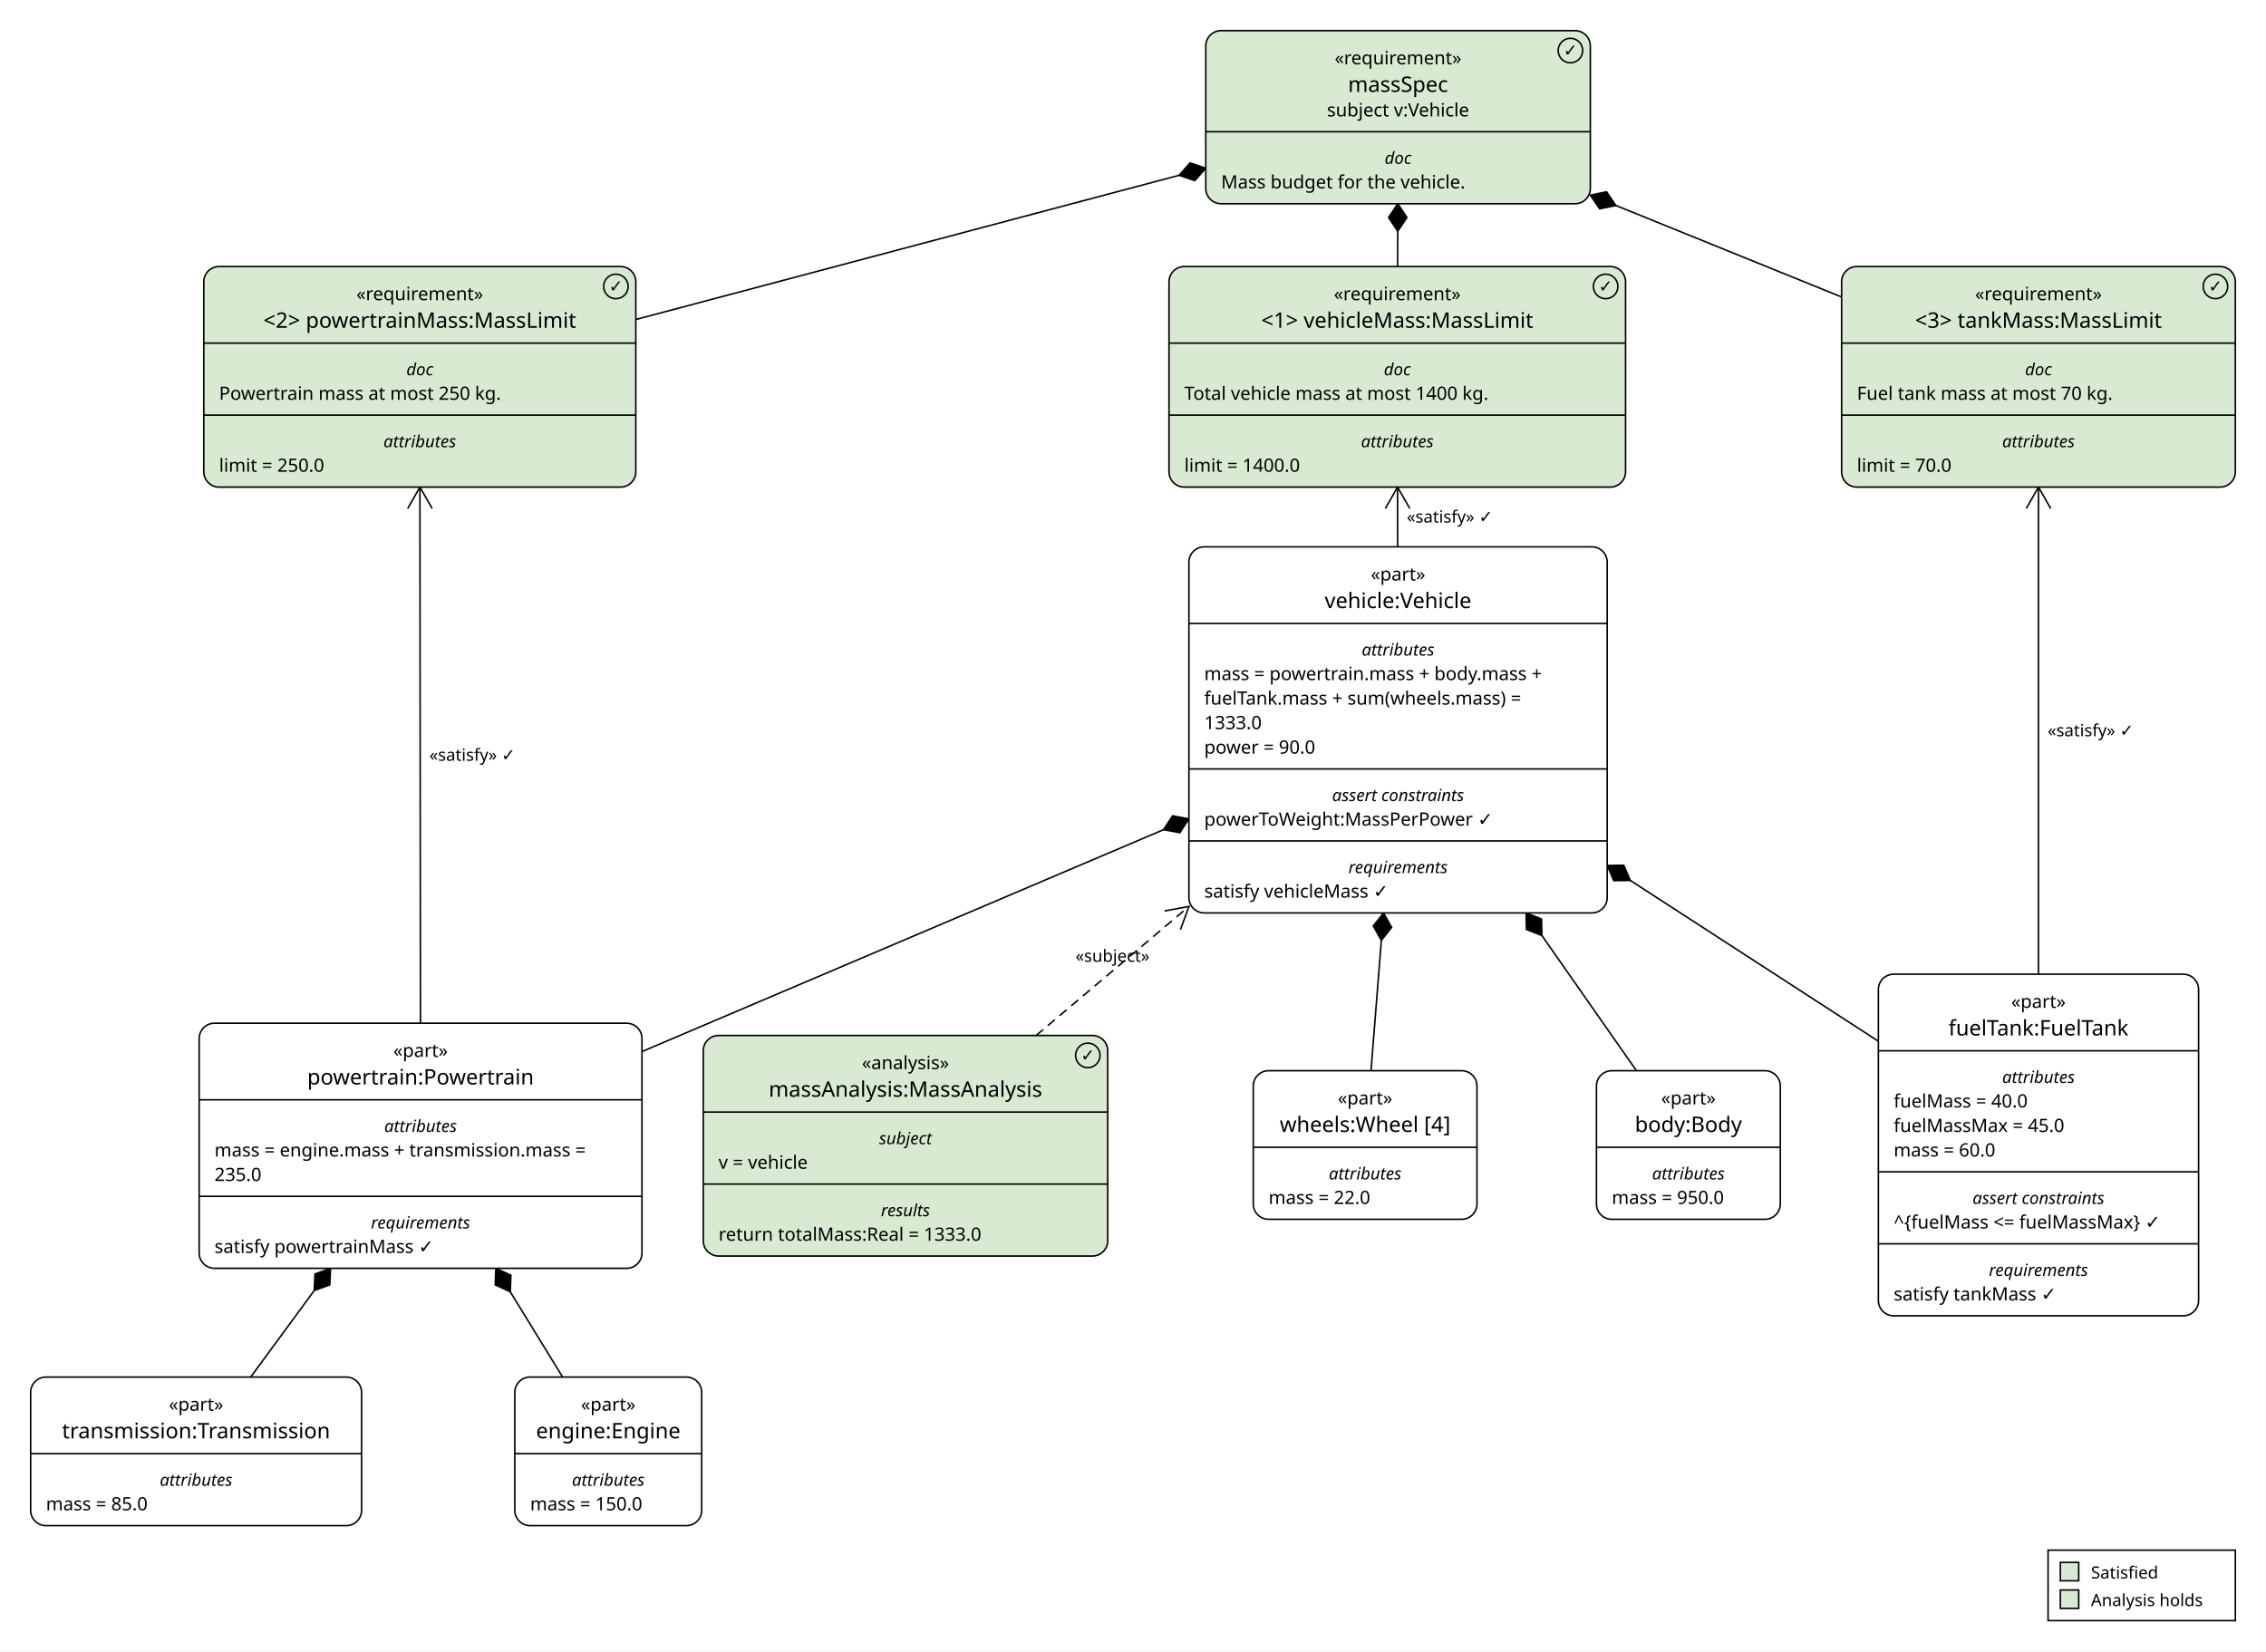
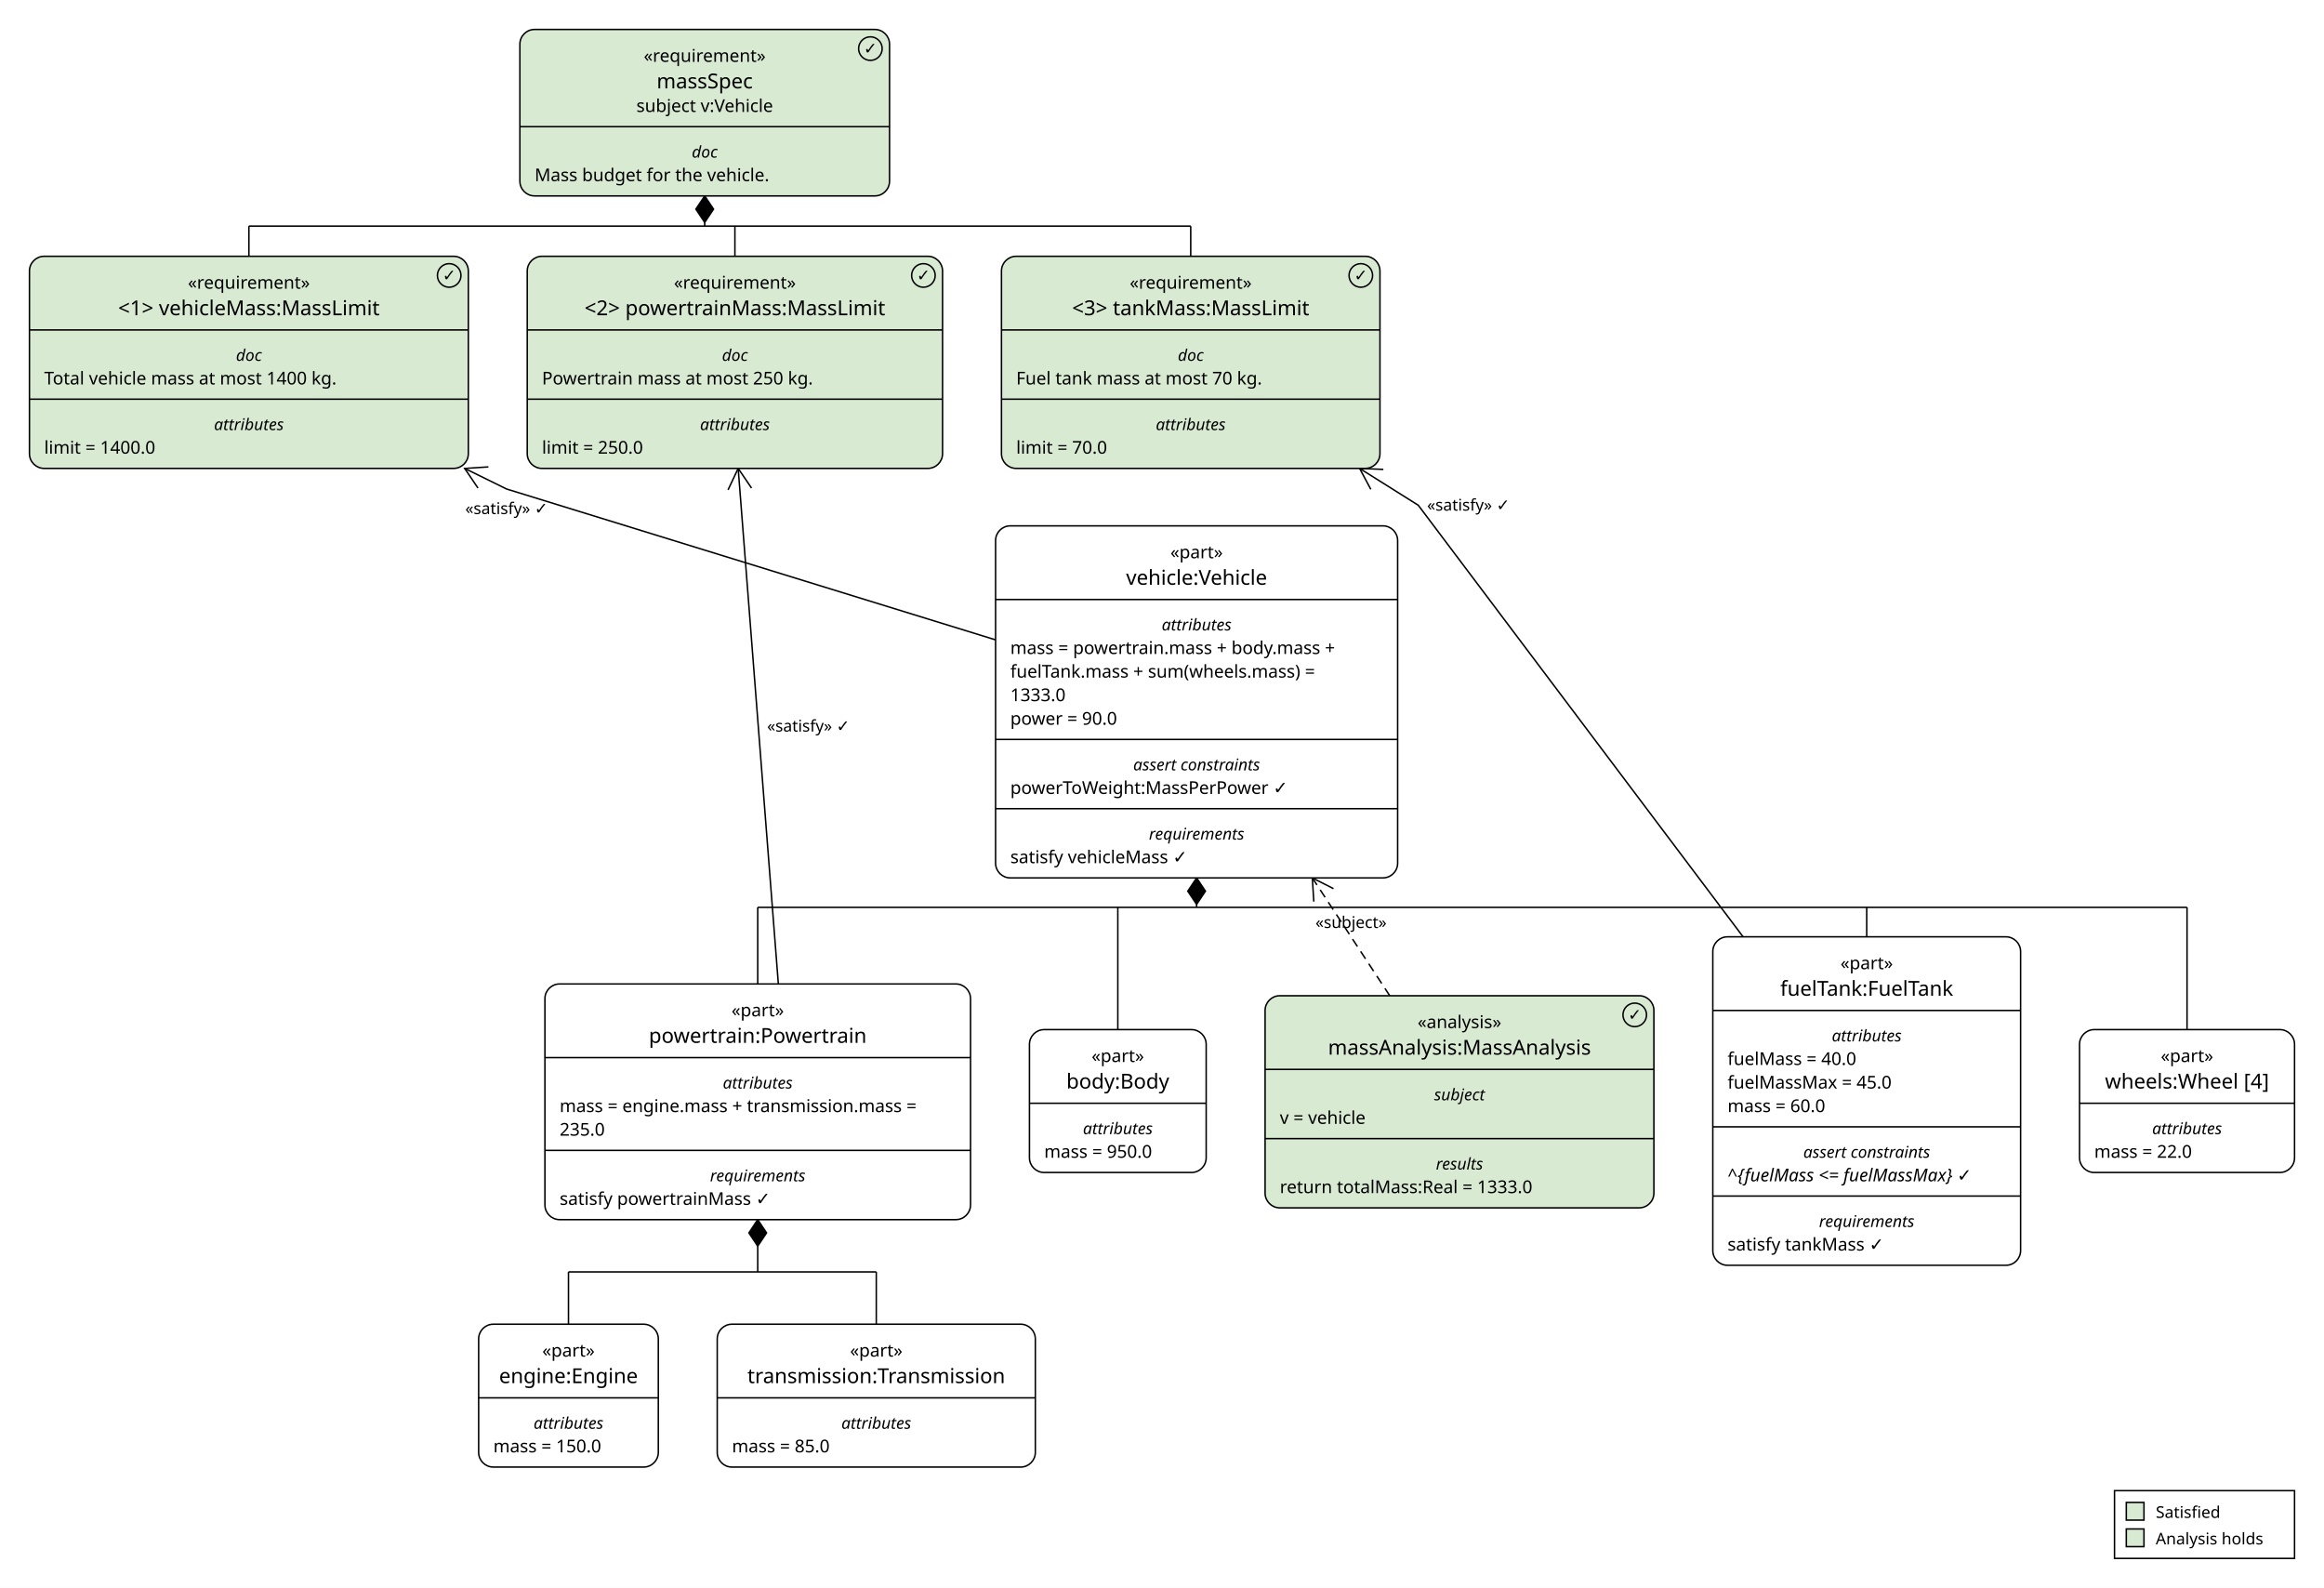
- <svg xmlns="http://www.w3.org/2000/svg" width="1479" height="1078" viewBox="0 0 1479 1078" font-family="sans-serif">
-   <rect x="0" y="0" width="1479" height="1078" fill="#ffffff" />
-   <polyline points="769.6,114.43 415,208.57" fill="none" stroke="#000000" />
-   <polygon points="787,109.82 776.76,106.33 769.6,114.43 779.84,117.92" fill="#000000" stroke="#000000" />
-   <polyline points="1054.68,134.15 1202,193.89" fill="none" stroke="#000000" />
-   <polygon points="1038,127.39 1044.09,136.33 1054.68,134.15 1048.59,125.21" fill="#000000" stroke="#000000" />
-   <polyline points="912.28,151 912.21,174" fill="none" stroke="#000000" />
-   <polygon points="912.33,133 906.31,141.98 912.28,151 918.31,142.02" fill="#000000" stroke="#000000" />
-   <polyline points="1006.38,610.75 1068.09,699" fill="none" stroke="#000000" />
-   <polygon points="996.06,596 996.3,606.81 1006.38,610.75 1006.14,599.94" fill="#000000" stroke="#000000" />
-   <polyline points="1064.1,574.79 1226,679.75" fill="none" stroke="#000000" />
-   <polygon points="1049,565 1053.29,574.93 1064.1,574.79 1059.82,564.86" fill="#000000" stroke="#000000" />
-   <polyline points="759.44,541.64 419,686.51" fill="none" stroke="#000000" />
-   <polygon points="776,534.59 765.37,532.59 759.44,541.64 770.07,543.63" fill="#000000" stroke="#000000" />
-   <polyline points="333.04,843.34 367.22,899" fill="none" stroke="#000000" />
-   <polygon points="323.62,828 323.22,838.81 333.04,843.34 333.45,832.53" fill="#000000" stroke="#000000" />
-   <polyline points="205.1,842.51 163.62,899" fill="none" stroke="#000000" />
-   <polygon points="215.75,828 205.59,831.7 205.1,842.51 215.26,838.81" fill="#000000" stroke="#000000" />
-   <polyline points="901.6,613.94 894.85,699" fill="none" stroke="#000000" />
-   <polygon points="903.02,596 896.33,604.5 901.6,613.94 908.29,605.45" fill="#000000" stroke="#000000" />
-   <polyline points="676.26,676 776,591.77" fill="none" stroke="#000000" stroke-dasharray="6 4" />
-   <polyline points="770.47,606.92 776,591.77 760.14,594.69" fill="none" stroke="#000000" />
-   <text x="726.13" y="627.89" text-anchor="middle" font-size="11">«subject»</text>
-   <polyline points="912.24,357 912.16,318" fill="none" stroke="#000000" />
-   <polyline points="920.19,331.98 912.16,318 904.19,332.02" fill="none" stroke="#000000" />
-   <text x="918.2" y="341.17" text-anchor="start" font-size="11">«satisfy» ✓</text>
-   <polyline points="274.42,668 274.07,318" fill="none" stroke="#000000" />
-   <polyline points="282.09,331.99 274.07,318 266.09,332.01" fill="none" stroke="#000000" />
-   <text x="280.25" y="496.67" text-anchor="start" font-size="11">«satisfy» ✓</text>
-   <polyline points="1330.5,636 1330.5,318" fill="none" stroke="#000000" />
-   <polyline points="1338.5,332 1330.5,318 1322.5,332" fill="none" stroke="#000000" />
-   <text x="1336.5" y="480.67" text-anchor="start" font-size="11">«satisfy» ✓</text>
-   <rect x="459" y="676" width="264" height="144" rx="10" fill="#d9ead3" stroke="#000000" />
-   <text x="591" y="698" text-anchor="middle" font-size="12">«analysis»</text>
-   <text x="591" y="716" text-anchor="middle" font-size="14">massAnalysis:MassAnalysis</text>
-   <rect x="702" y="681" width="16" height="16" rx="8" fill="none" stroke="#000000" />
-   <text x="710" y="692.67" text-anchor="middle" font-size="11">✓</text>
-   <polyline points="459,726 723,726" fill="none" stroke="#000000" />
-   <text x="591" y="747" text-anchor="middle" font-size="11" font-style="italic">subject</text>
-   <text x="469" y="763" text-anchor="start" font-size="12">v = vehicle</text>
-   <polyline points="459,773 723,773" fill="none" stroke="#000000" />
-   <text x="591" y="794" text-anchor="middle" font-size="11" font-style="italic">results</text>
-   <text x="469" y="810" text-anchor="start" font-size="12">return totalMass:Real = 1333.0</text>
-   <rect x="787" y="20" width="251" height="113" rx="10" fill="#d9ead3" stroke="#000000" />
-   <text x="912.5" y="42" text-anchor="middle" font-size="12">«requirement»</text>
-   <text x="912.5" y="60" text-anchor="middle" font-size="14">massSpec</text>
-   <text x="912.5" y="76" text-anchor="middle" font-size="12">subject v:Vehicle</text>
-   <rect x="1017" y="25" width="16" height="16" rx="8" fill="none" stroke="#000000" />
-   <text x="1025" y="36.67" text-anchor="middle" font-size="11">✓</text>
-   <polyline points="787,86 1038,86" fill="none" stroke="#000000" />
-   <text x="912.5" y="107" text-anchor="middle" font-size="11" font-style="italic">doc</text>
-   <text x="797" y="123" text-anchor="start" font-size="12">Mass budget for the vehicle.</text>
-   <rect x="133" y="174" width="282" height="144" rx="10" fill="#d9ead3" stroke="#000000" />
-   <text x="274" y="196" text-anchor="middle" font-size="12">«requirement»</text>
-   <text x="274" y="214" text-anchor="middle" font-size="14">&lt;2&gt; powertrainMass:MassLimit</text>
-   <rect x="394" y="179" width="16" height="16" rx="8" fill="none" stroke="#000000" />
-   <text x="402" y="190.67" text-anchor="middle" font-size="11">✓</text>
-   <polyline points="133,224 415,224" fill="none" stroke="#000000" />
-   <text x="274" y="245" text-anchor="middle" font-size="11" font-style="italic">doc</text>
-   <text x="143" y="261" text-anchor="start" font-size="12">Powertrain mass at most 250 kg.</text>
-   <polyline points="133,271 415,271" fill="none" stroke="#000000" />
-   <text x="274" y="292" text-anchor="middle" font-size="11" font-style="italic">attributes</text>
-   <text x="143" y="308" text-anchor="start" font-size="12">limit = 250.0</text>
-   <rect x="1202" y="174" width="257" height="144" rx="10" fill="#d9ead3" stroke="#000000" />
-   <text x="1330.5" y="196" text-anchor="middle" font-size="12">«requirement»</text>
-   <text x="1330.5" y="214" text-anchor="middle" font-size="14">&lt;3&gt; tankMass:MassLimit</text>
-   <rect x="1438" y="179" width="16" height="16" rx="8" fill="none" stroke="#000000" />
-   <text x="1446" y="190.67" text-anchor="middle" font-size="11">✓</text>
-   <polyline points="1202,224 1459,224" fill="none" stroke="#000000" />
-   <text x="1330.5" y="245" text-anchor="middle" font-size="11" font-style="italic">doc</text>
-   <text x="1212" y="261" text-anchor="start" font-size="12">Fuel tank mass at most 70 kg.</text>
-   <polyline points="1202,271 1459,271" fill="none" stroke="#000000" />
-   <text x="1330.5" y="292" text-anchor="middle" font-size="11" font-style="italic">attributes</text>
-   <text x="1212" y="308" text-anchor="start" font-size="12">limit = 70.0</text>
-   <rect x="763" y="174" width="298" height="144" rx="10" fill="#d9ead3" stroke="#000000" />
-   <text x="912" y="196" text-anchor="middle" font-size="12">«requirement»</text>
-   <text x="912" y="214" text-anchor="middle" font-size="14">&lt;1&gt; vehicleMass:MassLimit</text>
-   <rect x="1040" y="179" width="16" height="16" rx="8" fill="none" stroke="#000000" />
-   <text x="1048" y="190.67" text-anchor="middle" font-size="11">✓</text>
-   <polyline points="763,224 1061,224" fill="none" stroke="#000000" />
-   <text x="912" y="245" text-anchor="middle" font-size="11" font-style="italic">doc</text>
-   <text x="773" y="261" text-anchor="start" font-size="12">Total vehicle mass at most 1400 kg.</text>
-   <polyline points="763,271 1061,271" fill="none" stroke="#000000" />
-   <text x="912" y="292" text-anchor="middle" font-size="11" font-style="italic">attributes</text>
-   <text x="773" y="308" text-anchor="start" font-size="12">limit = 1400.0</text>
-   <rect x="776" y="357" width="273" height="239" rx="10" fill="#ffffff" stroke="#000000" />
-   <text x="912.5" y="379" text-anchor="middle" font-size="12">«part»</text>
-   <text x="912.5" y="397" text-anchor="middle" font-size="14">vehicle:Vehicle</text>
-   <polyline points="776,407 1049,407" fill="none" stroke="#000000" />
-   <text x="912.5" y="428" text-anchor="middle" font-size="11" font-style="italic">attributes</text>
-   <text x="786" y="444" text-anchor="start" font-size="12">mass = powertrain.mass + body.mass +</text>
-   <text x="786" y="460" text-anchor="start" font-size="12">  fuelTank.mass + sum(wheels.mass) =</text>
-   <text x="786" y="476" text-anchor="start" font-size="12">  1333.0</text>
-   <text x="786" y="492" text-anchor="start" font-size="12">power = 90.0</text>
-   <polyline points="776,502 1049,502" fill="none" stroke="#000000" />
-   <text x="912.5" y="523" text-anchor="middle" font-size="11" font-style="italic">assert constraints</text>
-   <text x="786" y="539" text-anchor="start" font-size="12">powerToWeight:MassPerPower ✓</text>
-   <polyline points="776,549 1049,549" fill="none" stroke="#000000" />
-   <text x="912.5" y="570" text-anchor="middle" font-size="11" font-style="italic">requirements</text>
-   <text x="786" y="586" text-anchor="start" font-size="12">satisfy vehicleMass ✓</text>
-   <rect x="1042" y="699" width="120" height="97" rx="10" fill="#ffffff" stroke="#000000" />
-   <text x="1102" y="721" text-anchor="middle" font-size="12">«part»</text>
-   <text x="1102" y="739" text-anchor="middle" font-size="14">body:Body</text>
-   <polyline points="1042,749 1162,749" fill="none" stroke="#000000" />
-   <text x="1102" y="770" text-anchor="middle" font-size="11" font-style="italic">attributes</text>
-   <text x="1052" y="786" text-anchor="start" font-size="12">mass = 950.0</text>
-   <rect x="1226" y="636" width="209" height="223" rx="10" fill="#ffffff" stroke="#000000" />
-   <text x="1330.5" y="658" text-anchor="middle" font-size="12">«part»</text>
-   <text x="1330.5" y="676" text-anchor="middle" font-size="14">fuelTank:FuelTank</text>
-   <polyline points="1226,686 1435,686" fill="none" stroke="#000000" />
-   <text x="1330.5" y="707" text-anchor="middle" font-size="11" font-style="italic">attributes</text>
-   <text x="1236" y="723" text-anchor="start" font-size="12">fuelMass = 40.0</text>
-   <text x="1236" y="739" text-anchor="start" font-size="12">fuelMassMax = 45.0</text>
-   <text x="1236" y="755" text-anchor="start" font-size="12">mass = 60.0</text>
-   <polyline points="1226,765 1435,765" fill="none" stroke="#000000" />
-   <text x="1330.5" y="786" text-anchor="middle" font-size="11" font-style="italic">assert constraints</text>
-   <text x="1236" y="802" text-anchor="start" font-size="12">^{fuelMass &lt;= fuelMassMax} ✓</text>
-   <polyline points="1226,812 1435,812" fill="none" stroke="#000000" />
-   <text x="1330.5" y="833" text-anchor="middle" font-size="11" font-style="italic">requirements</text>
-   <text x="1236" y="849" text-anchor="start" font-size="12">satisfy tankMass ✓</text>
-   <rect x="130" y="668" width="289" height="160" rx="10" fill="#ffffff" stroke="#000000" />
-   <text x="274.5" y="690" text-anchor="middle" font-size="12">«part»</text>
-   <text x="274.5" y="708" text-anchor="middle" font-size="14">powertrain:Powertrain</text>
-   <polyline points="130,718 419,718" fill="none" stroke="#000000" />
-   <text x="274.5" y="739" text-anchor="middle" font-size="11" font-style="italic">attributes</text>
-   <text x="140" y="755" text-anchor="start" font-size="12">mass = engine.mass + transmission.mass =</text>
-   <text x="140" y="771" text-anchor="start" font-size="12">  235.0</text>
-   <polyline points="130,781 419,781" fill="none" stroke="#000000" />
-   <text x="274.5" y="802" text-anchor="middle" font-size="11" font-style="italic">requirements</text>
-   <text x="140" y="818" text-anchor="start" font-size="12">satisfy powertrainMass ✓</text>
-   <rect x="336" y="899" width="122" height="97" rx="10" fill="#ffffff" stroke="#000000" />
-   <text x="397" y="921" text-anchor="middle" font-size="12">«part»</text>
-   <text x="397" y="939" text-anchor="middle" font-size="14">engine:Engine</text>
-   <polyline points="336,949 458,949" fill="none" stroke="#000000" />
-   <text x="397" y="970" text-anchor="middle" font-size="11" font-style="italic">attributes</text>
-   <text x="346" y="986" text-anchor="start" font-size="12">mass = 150.0</text>
-   <rect x="20" y="899" width="216" height="97" rx="10" fill="#ffffff" stroke="#000000" />
-   <text x="128" y="921" text-anchor="middle" font-size="12">«part»</text>
-   <text x="128" y="939" text-anchor="middle" font-size="14">transmission:Transmission</text>
-   <polyline points="20,949 236,949" fill="none" stroke="#000000" />
-   <text x="128" y="970" text-anchor="middle" font-size="11" font-style="italic">attributes</text>
-   <text x="30" y="986" text-anchor="start" font-size="12">mass = 85.0</text>
-   <rect x="818" y="699" width="146" height="97" rx="10" fill="#ffffff" stroke="#000000" />
-   <text x="891" y="721" text-anchor="middle" font-size="12">«part»</text>
-   <text x="891" y="739" text-anchor="middle" font-size="14">wheels:Wheel [4]</text>
-   <polyline points="818,749 964,749" fill="none" stroke="#000000" />
-   <text x="891" y="770" text-anchor="middle" font-size="11" font-style="italic">attributes</text>
-   <text x="828" y="786" text-anchor="start" font-size="12">mass = 22.0</text>
-   <rect x="1336.76" y="1012" width="122.24" height="46" fill="#ffffff" stroke="#000000" />
-   <rect x="1344.76" y="1020" width="12" height="12" fill="#d9ead3" stroke="#000000" />
-   <text x="1364.76" y="1030.5" text-anchor="start" font-size="11">Satisfied</text>
-   <rect x="1344.76" y="1038" width="12" height="12" fill="#d9ead3" stroke="#000000" />
-   <text x="1364.76" y="1048.5" text-anchor="start" font-size="11">Analysis holds</text>
+ <svg xmlns="http://www.w3.org/2000/svg" width="1578" height="1078" viewBox="0 0 1578 1078" font-family="sans-serif">
+   <rect x="0" y="0" width="1578" height="1078" fill="#ffffff" />
+   <polygon points="812.5,596 806.5,605 812.5,614 818.5,605" fill="#000000" stroke="#000000" />
+   <polyline points="812.5,614 812.5,616" fill="none" stroke="#000000" />
+   <polyline points="514.5,616 1485,616" fill="none" stroke="#000000" />
+   <polygon points="514.5,828 508.5,837 514.5,846 520.5,837" fill="#000000" stroke="#000000" />
+   <polyline points="514.5,846 514.5,863.5" fill="none" stroke="#000000" />
+   <polyline points="386,863.5 595,863.5" fill="none" stroke="#000000" />
+   <polygon points="478.5,133 472.5,142 478.5,151 484.5,142" fill="#000000" stroke="#000000" />
+   <polyline points="478.5,151 478.5,153.5" fill="none" stroke="#000000" />
+   <polyline points="169,153.5 808.5,153.5" fill="none" stroke="#000000" />
+   <polyline points="514.5,616 514.5,668" fill="none" stroke="#000000" />
+   <polyline points="386,863.5 386,899" fill="none" stroke="#000000" />
+   <polyline points="595,863.5 595,899" fill="none" stroke="#000000" />
+   <polyline points="759,616 759,699" fill="none" stroke="#000000" />
+   <polyline points="1267.5,616 1267.5,636" fill="none" stroke="#000000" />
+   <polyline points="1485,616 1485,699" fill="none" stroke="#000000" />
+   <polyline points="169,153.5 169,174" fill="none" stroke="#000000" />
+   <polyline points="499,153.5 499,174" fill="none" stroke="#000000" />
+   <polyline points="808.5,153.5 808.5,174" fill="none" stroke="#000000" />
+   <polyline points="943.66,676 891.07,596" fill="none" stroke="#000000" stroke-dasharray="6 4" />
+   <polyline points="905.44,603.3 891.07,596 892.07,612.09" fill="none" stroke="#000000" />
+   <text x="917.36" y="630" text-anchor="middle" font-size="11">«subject»</text>
+   <polyline points="676,434.4 344,332 315.51,318" fill="none" stroke="#000000" />
+   <polyline points="331.6,316.99 315.51,318 324.55,331.35" fill="none" stroke="#000000" />
+   <text x="344" y="349" text-anchor="middle" font-size="11">«satisfy» ✓</text>
+   <polyline points="528.5,668 501.22,318" fill="none" stroke="#000000" />
+   <polyline points="510.29,331.34 501.22,318 494.34,332.58" fill="none" stroke="#000000" />
+   <text x="520.86" y="496.67" text-anchor="start" font-size="11">«satisfy» ✓</text>
+   <polyline points="1183.56,636 963,343 923.18,318" fill="none" stroke="#000000" />
+   <polyline points="939.29,318.67 923.18,318 930.78,332.22" fill="none" stroke="#000000" />
+   <text x="969" y="346.67" text-anchor="start" font-size="11">«satisfy» ✓</text>
+   <rect x="676" y="357" width="273" height="239" rx="10" fill="#ffffff" stroke="#000000" />
+   <text x="812.5" y="379" text-anchor="middle" font-size="12">«part»</text>
+   <text x="812.5" y="397" text-anchor="middle" font-size="14">vehicle:Vehicle</text>
+   <polyline points="676,407 949,407" fill="none" stroke="#000000" />
+   <text x="812.5" y="428" text-anchor="middle" font-size="11" font-style="italic">attributes</text>
+   <text x="686" y="444" text-anchor="start" font-size="12">mass = powertrain.mass + body.mass +</text>
+   <text x="686" y="460" text-anchor="start" font-size="12">  fuelTank.mass + sum(wheels.mass) =</text>
+   <text x="686" y="476" text-anchor="start" font-size="12">  1333.0</text>
+   <text x="686" y="492" text-anchor="start" font-size="12">power = 90.0</text>
+   <polyline points="676,502 949,502" fill="none" stroke="#000000" />
+   <text x="812.5" y="523" text-anchor="middle" font-size="11" font-style="italic">assert constraints</text>
+   <text x="686" y="539" text-anchor="start" font-size="12">powerToWeight:MassPerPower ✓</text>
+   <polyline points="676,549 949,549" fill="none" stroke="#000000" />
+   <text x="812.5" y="570" text-anchor="middle" font-size="11" font-style="italic">requirements</text>
+   <text x="686" y="586" text-anchor="start" font-size="12">satisfy vehicleMass ✓</text>
+   <rect x="370" y="668" width="289" height="160" rx="10" fill="#ffffff" stroke="#000000" />
+   <text x="514.5" y="690" text-anchor="middle" font-size="12">«part»</text>
+   <text x="514.5" y="708" text-anchor="middle" font-size="14">powertrain:Powertrain</text>
+   <polyline points="370,718 659,718" fill="none" stroke="#000000" />
+   <text x="514.5" y="739" text-anchor="middle" font-size="11" font-style="italic">attributes</text>
+   <text x="380" y="755" text-anchor="start" font-size="12">mass = engine.mass + transmission.mass =</text>
+   <text x="380" y="771" text-anchor="start" font-size="12">  235.0</text>
+   <polyline points="370,781 659,781" fill="none" stroke="#000000" />
+   <text x="514.5" y="802" text-anchor="middle" font-size="11" font-style="italic">requirements</text>
+   <text x="380" y="818" text-anchor="start" font-size="12">satisfy powertrainMass ✓</text>
+   <rect x="325" y="899" width="122" height="97" rx="10" fill="#ffffff" stroke="#000000" />
+   <text x="386" y="921" text-anchor="middle" font-size="12">«part»</text>
+   <text x="386" y="939" text-anchor="middle" font-size="14">engine:Engine</text>
+   <polyline points="325,949 447,949" fill="none" stroke="#000000" />
+   <text x="386" y="970" text-anchor="middle" font-size="11" font-style="italic">attributes</text>
+   <text x="335" y="986" text-anchor="start" font-size="12">mass = 150.0</text>
+   <rect x="487" y="899" width="216" height="97" rx="10" fill="#ffffff" stroke="#000000" />
+   <text x="595" y="921" text-anchor="middle" font-size="12">«part»</text>
+   <text x="595" y="939" text-anchor="middle" font-size="14">transmission:Transmission</text>
+   <polyline points="487,949 703,949" fill="none" stroke="#000000" />
+   <text x="595" y="970" text-anchor="middle" font-size="11" font-style="italic">attributes</text>
+   <text x="497" y="986" text-anchor="start" font-size="12">mass = 85.0</text>
+   <rect x="699" y="699" width="120" height="97" rx="10" fill="#ffffff" stroke="#000000" />
+   <text x="759" y="721" text-anchor="middle" font-size="12">«part»</text>
+   <text x="759" y="739" text-anchor="middle" font-size="14">body:Body</text>
+   <polyline points="699,749 819,749" fill="none" stroke="#000000" />
+   <text x="759" y="770" text-anchor="middle" font-size="11" font-style="italic">attributes</text>
+   <text x="709" y="786" text-anchor="start" font-size="12">mass = 950.0</text>
+   <rect x="1163" y="636" width="209" height="223" rx="10" fill="#ffffff" stroke="#000000" />
+   <text x="1267.5" y="658" text-anchor="middle" font-size="12">«part»</text>
+   <text x="1267.5" y="676" text-anchor="middle" font-size="14">fuelTank:FuelTank</text>
+   <polyline points="1163,686 1372,686" fill="none" stroke="#000000" />
+   <text x="1267.5" y="707" text-anchor="middle" font-size="11" font-style="italic">attributes</text>
+   <text x="1173" y="723" text-anchor="start" font-size="12">fuelMass = 40.0</text>
+   <text x="1173" y="739" text-anchor="start" font-size="12">fuelMassMax = 45.0</text>
+   <text x="1173" y="755" text-anchor="start" font-size="12">mass = 60.0</text>
+   <polyline points="1163,765 1372,765" fill="none" stroke="#000000" />
+   <text x="1267.5" y="786" text-anchor="middle" font-size="11" font-style="italic">assert constraints</text>
+   <text x="1173" y="802" text-anchor="start" font-size="12" font-style="italic">^{fuelMass &lt;= fuelMassMax} ✓</text>
+   <polyline points="1163,812 1372,812" fill="none" stroke="#000000" />
+   <text x="1267.5" y="833" text-anchor="middle" font-size="11" font-style="italic">requirements</text>
+   <text x="1173" y="849" text-anchor="start" font-size="12">satisfy tankMass ✓</text>
+   <rect x="1412" y="699" width="146" height="97" rx="10" fill="#ffffff" stroke="#000000" />
+   <text x="1485" y="721" text-anchor="middle" font-size="12">«part»</text>
+   <text x="1485" y="739" text-anchor="middle" font-size="14">wheels:Wheel [4]</text>
+   <polyline points="1412,749 1558,749" fill="none" stroke="#000000" />
+   <text x="1485" y="770" text-anchor="middle" font-size="11" font-style="italic">attributes</text>
+   <text x="1422" y="786" text-anchor="start" font-size="12">mass = 22.0</text>
+   <rect x="353" y="20" width="251" height="113" rx="10" fill="#d9ead3" stroke="#000000" />
+   <text x="478.5" y="42" text-anchor="middle" font-size="12">«requirement»</text>
+   <text x="478.5" y="60" text-anchor="middle" font-size="14">massSpec</text>
+   <text x="478.5" y="76" text-anchor="middle" font-size="12">subject v:Vehicle</text>
+   <rect x="583" y="25" width="16" height="16" rx="8" fill="none" stroke="#000000" />
+   <text x="591" y="36.67" text-anchor="middle" font-size="11">✓</text>
+   <polyline points="353,86 604,86" fill="none" stroke="#000000" />
+   <text x="478.5" y="107" text-anchor="middle" font-size="11" font-style="italic">doc</text>
+   <text x="363" y="123" text-anchor="start" font-size="12">Mass budget for the vehicle.</text>
+   <rect x="20" y="174" width="298" height="144" rx="10" fill="#d9ead3" stroke="#000000" />
+   <text x="169" y="196" text-anchor="middle" font-size="12">«requirement»</text>
+   <text x="169" y="214" text-anchor="middle" font-size="14">&lt;1&gt; vehicleMass:MassLimit</text>
+   <rect x="297" y="179" width="16" height="16" rx="8" fill="none" stroke="#000000" />
+   <text x="305" y="190.67" text-anchor="middle" font-size="11">✓</text>
+   <polyline points="20,224 318,224" fill="none" stroke="#000000" />
+   <text x="169" y="245" text-anchor="middle" font-size="11" font-style="italic">doc</text>
+   <text x="30" y="261" text-anchor="start" font-size="12">Total vehicle mass at most 1400 kg.</text>
+   <polyline points="20,271 318,271" fill="none" stroke="#000000" />
+   <text x="169" y="292" text-anchor="middle" font-size="11" font-style="italic">attributes</text>
+   <text x="30" y="308" text-anchor="start" font-size="12">limit = 1400.0</text>
+   <rect x="358" y="174" width="282" height="144" rx="10" fill="#d9ead3" stroke="#000000" />
+   <text x="499" y="196" text-anchor="middle" font-size="12">«requirement»</text>
+   <text x="499" y="214" text-anchor="middle" font-size="14">&lt;2&gt; powertrainMass:MassLimit</text>
+   <rect x="619" y="179" width="16" height="16" rx="8" fill="none" stroke="#000000" />
+   <text x="627" y="190.67" text-anchor="middle" font-size="11">✓</text>
+   <polyline points="358,224 640,224" fill="none" stroke="#000000" />
+   <text x="499" y="245" text-anchor="middle" font-size="11" font-style="italic">doc</text>
+   <text x="368" y="261" text-anchor="start" font-size="12">Powertrain mass at most 250 kg.</text>
+   <polyline points="358,271 640,271" fill="none" stroke="#000000" />
+   <text x="499" y="292" text-anchor="middle" font-size="11" font-style="italic">attributes</text>
+   <text x="368" y="308" text-anchor="start" font-size="12">limit = 250.0</text>
+   <rect x="680" y="174" width="257" height="144" rx="10" fill="#d9ead3" stroke="#000000" />
+   <text x="808.5" y="196" text-anchor="middle" font-size="12">«requirement»</text>
+   <text x="808.5" y="214" text-anchor="middle" font-size="14">&lt;3&gt; tankMass:MassLimit</text>
+   <rect x="916" y="179" width="16" height="16" rx="8" fill="none" stroke="#000000" />
+   <text x="924" y="190.67" text-anchor="middle" font-size="11">✓</text>
+   <polyline points="680,224 937,224" fill="none" stroke="#000000" />
+   <text x="808.5" y="245" text-anchor="middle" font-size="11" font-style="italic">doc</text>
+   <text x="690" y="261" text-anchor="start" font-size="12">Fuel tank mass at most 70 kg.</text>
+   <polyline points="680,271 937,271" fill="none" stroke="#000000" />
+   <text x="808.5" y="292" text-anchor="middle" font-size="11" font-style="italic">attributes</text>
+   <text x="690" y="308" text-anchor="start" font-size="12">limit = 70.0</text>
+   <rect x="859" y="676" width="264" height="144" rx="10" fill="#d9ead3" stroke="#000000" />
+   <text x="991" y="698" text-anchor="middle" font-size="12">«analysis»</text>
+   <text x="991" y="716" text-anchor="middle" font-size="14">massAnalysis:MassAnalysis</text>
+   <rect x="1102" y="681" width="16" height="16" rx="8" fill="none" stroke="#000000" />
+   <text x="1110" y="692.67" text-anchor="middle" font-size="11">✓</text>
+   <polyline points="859,726 1123,726" fill="none" stroke="#000000" />
+   <text x="991" y="747" text-anchor="middle" font-size="11" font-style="italic">subject</text>
+   <text x="869" y="763" text-anchor="start" font-size="12">v = vehicle</text>
+   <polyline points="859,773 1123,773" fill="none" stroke="#000000" />
+   <text x="991" y="794" text-anchor="middle" font-size="11" font-style="italic">results</text>
+   <text x="869" y="810" text-anchor="start" font-size="12">return totalMass:Real = 1333.0</text>
+   <rect x="1435.76" y="1012" width="122.24" height="46" fill="#ffffff" stroke="#000000" />
+   <rect x="1443.76" y="1020" width="12" height="12" fill="#d9ead3" stroke="#000000" />
+   <text x="1463.76" y="1030.5" text-anchor="start" font-size="11">Satisfied</text>
+   <rect x="1443.76" y="1038" width="12" height="12" fill="#d9ead3" stroke="#000000" />
+   <text x="1463.76" y="1048.5" text-anchor="start" font-size="11">Analysis holds</text>
</svg>
